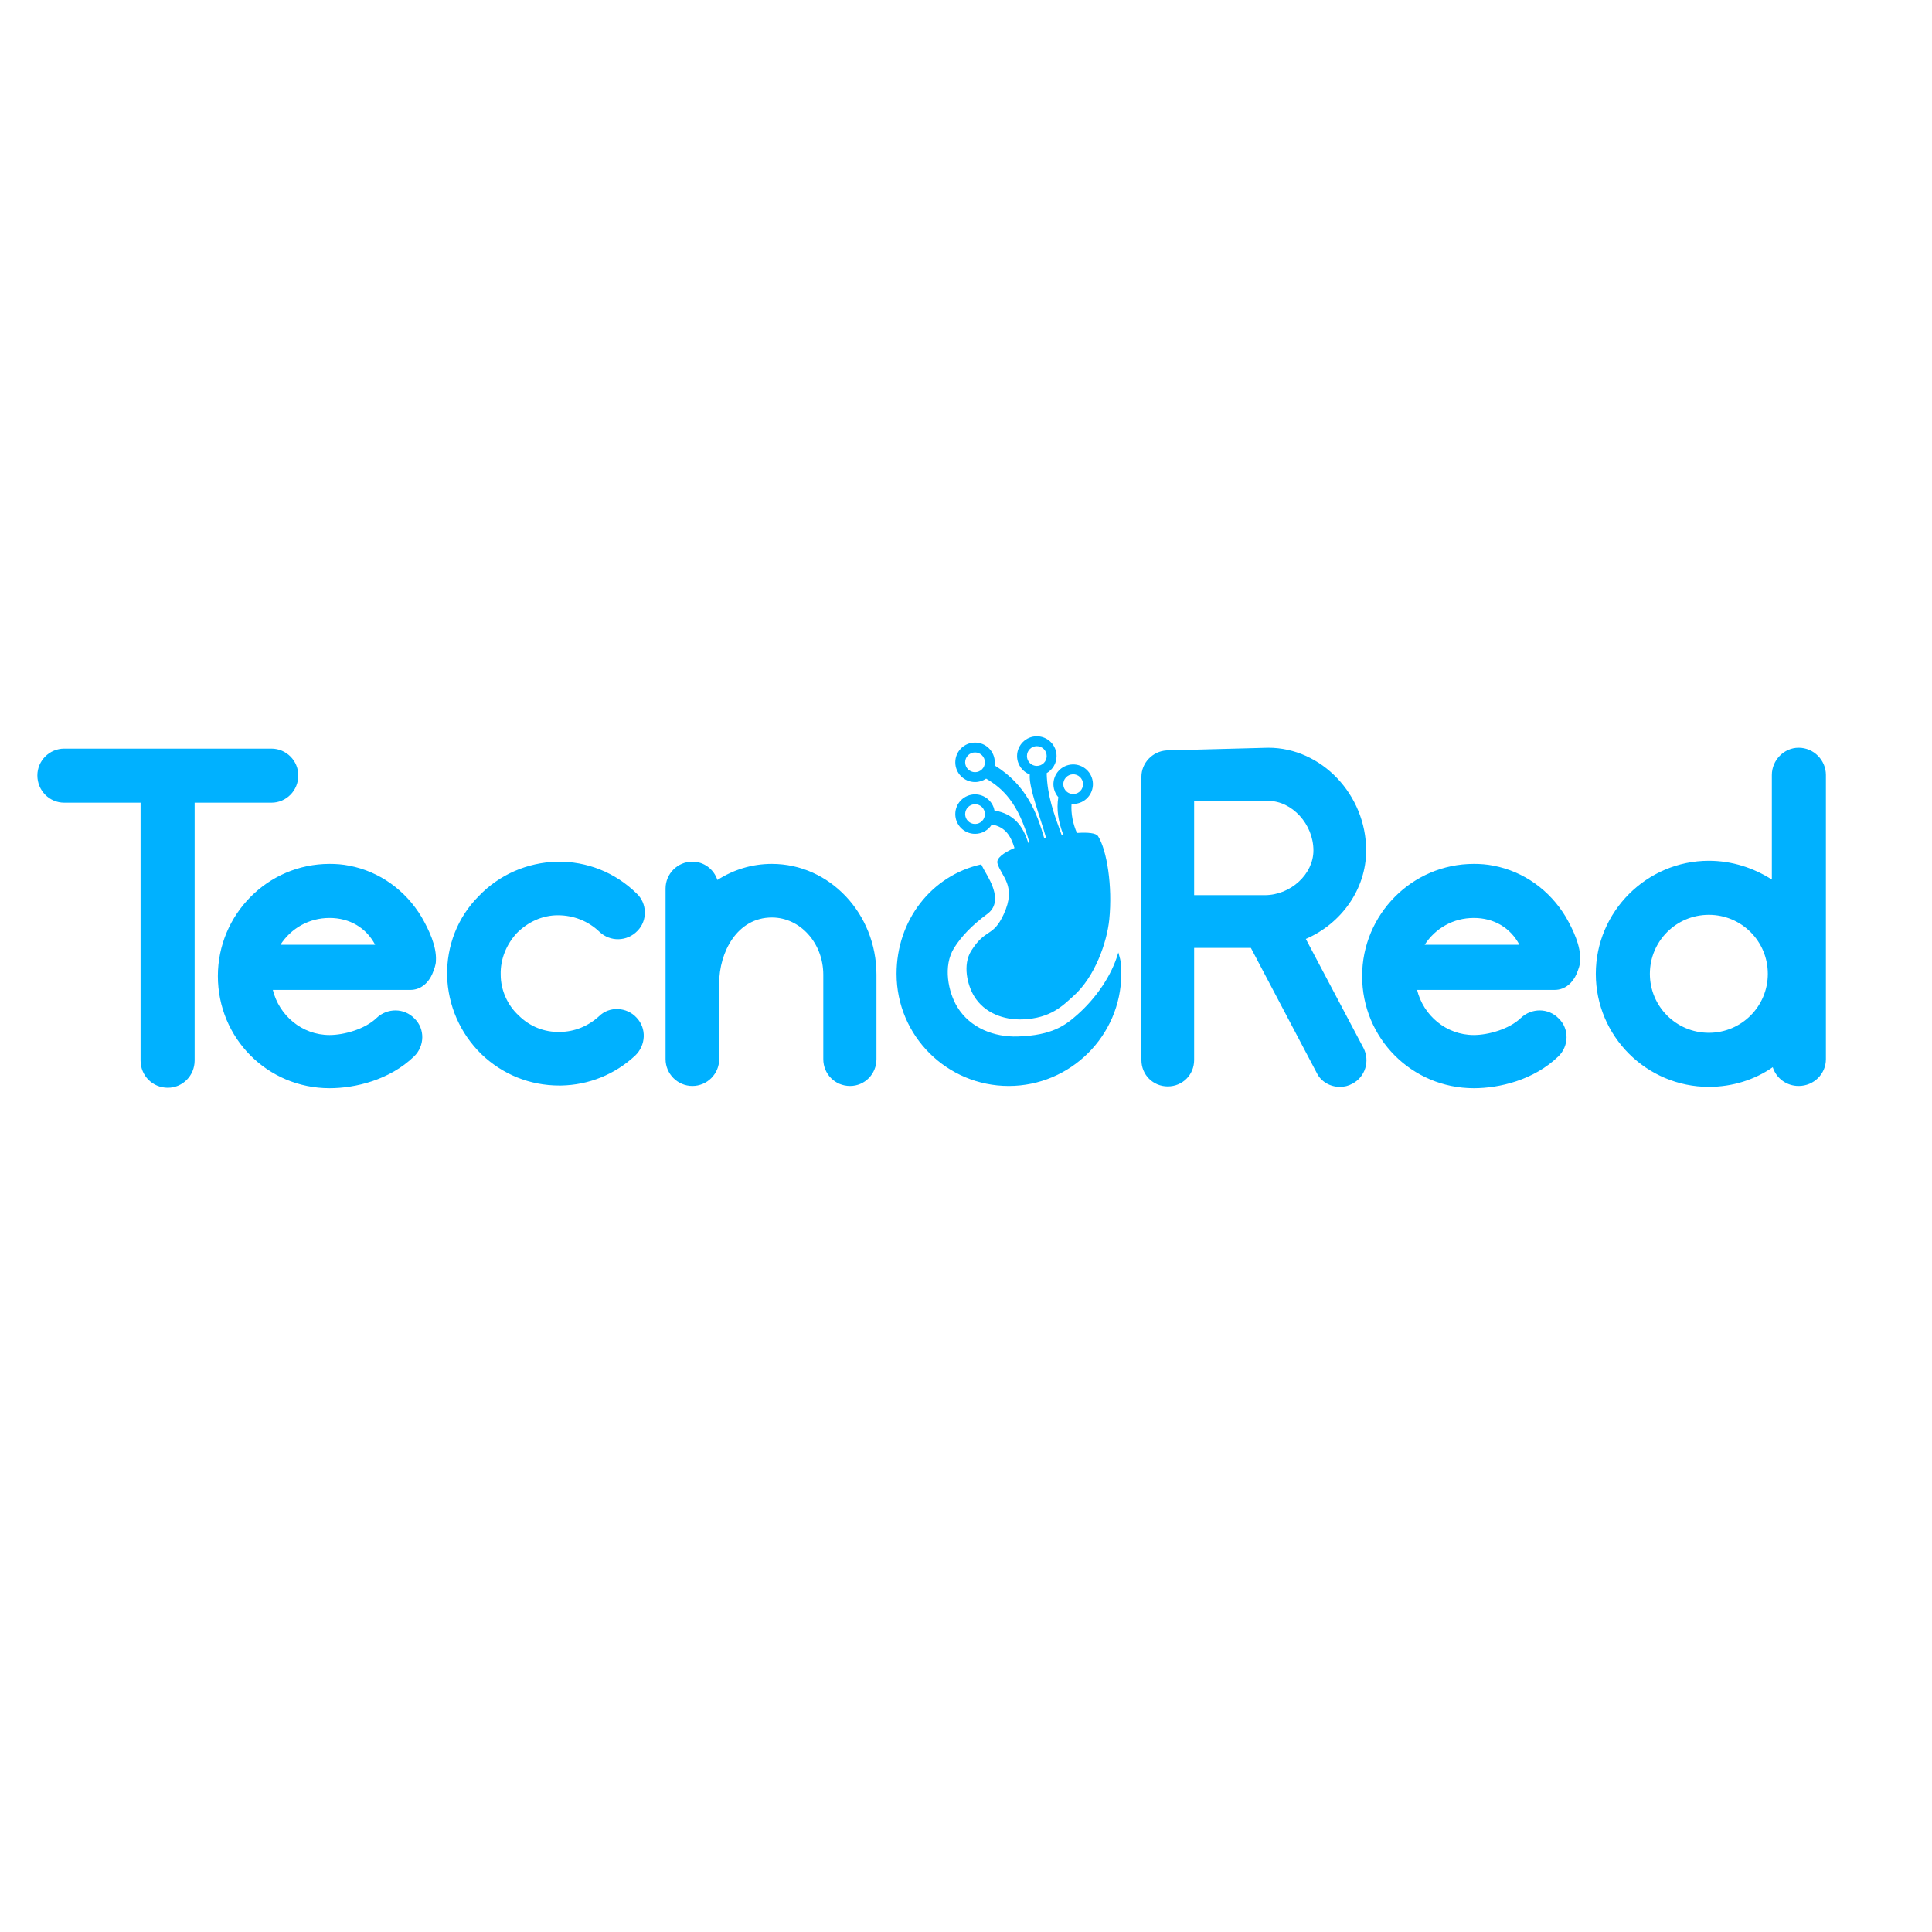
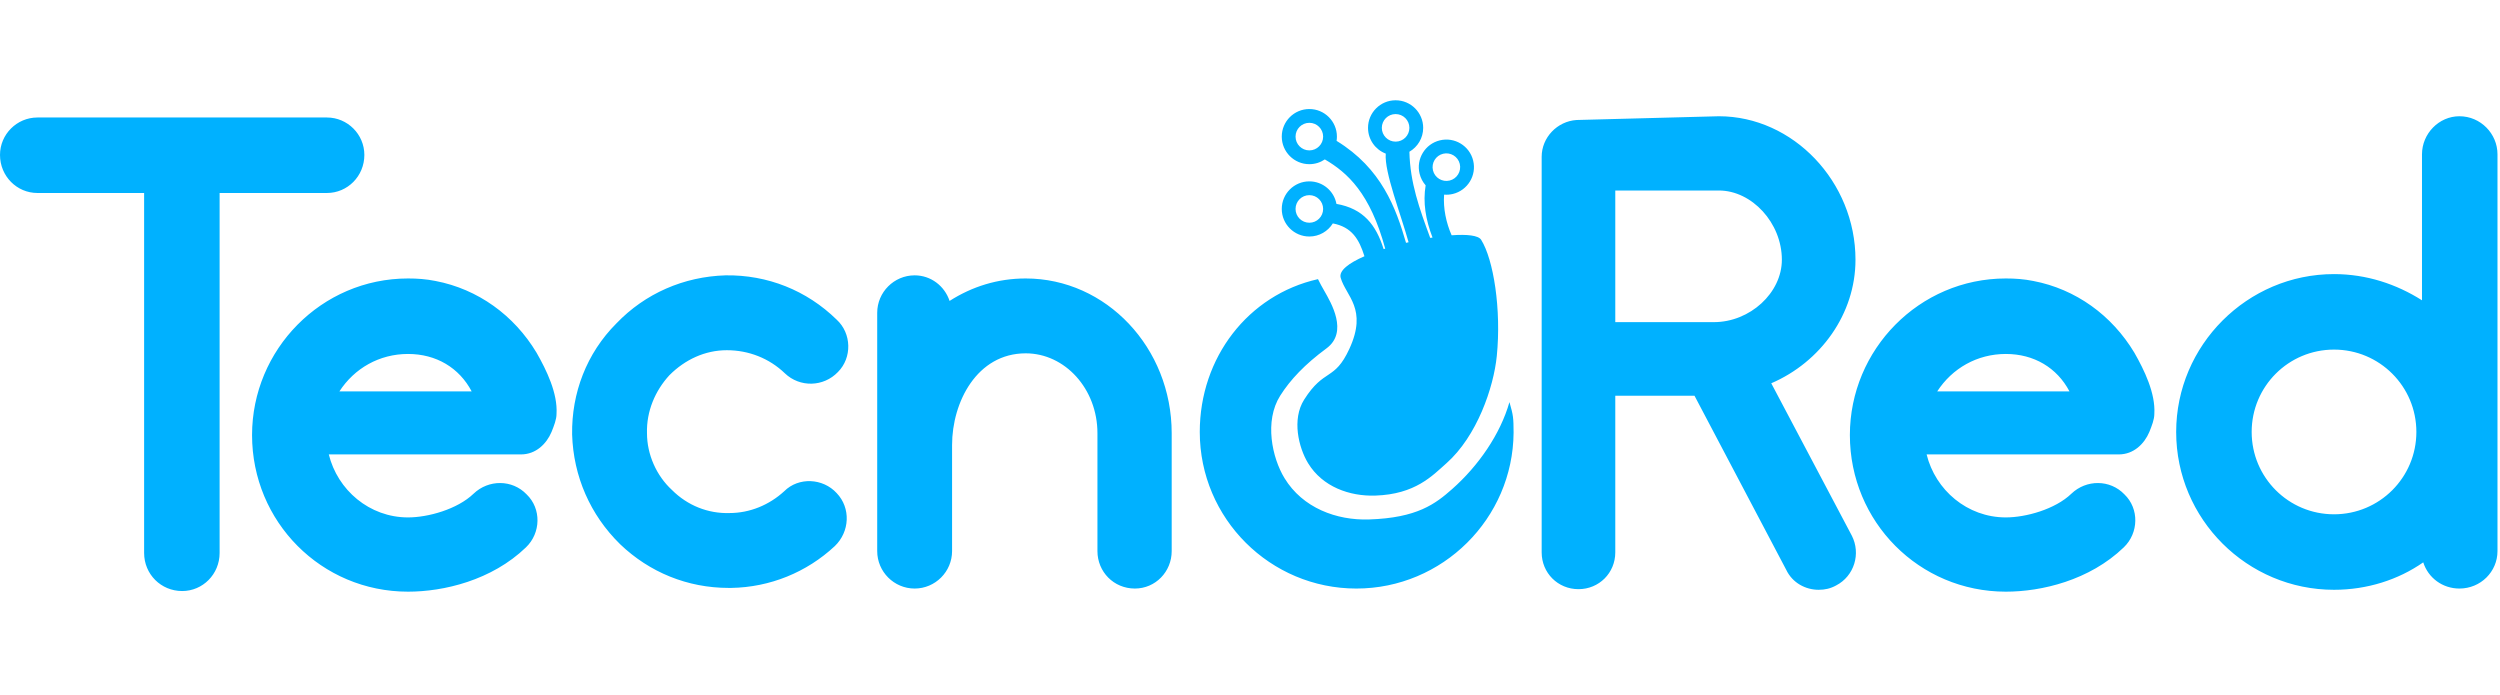
- <svg xmlns="http://www.w3.org/2000/svg" version="1.1" width="1080" height="1080" viewBox="0 0 1080 1080" xml:space="preserve">
-   <defs>
- </defs>
-   <g transform="matrix(1 0 0 1 540 540)" id="f3326307-79ee-4276-a9ed-f2ea1cd0a1da">
-     <rect style="stroke: none; stroke-width: 1; stroke-dasharray: none; stroke-linecap: butt; stroke-dashoffset: 0; stroke-linejoin: miter; stroke-miterlimit: 4; fill: rgb(255,255,255); fill-rule: nonzero; opacity: 1; visibility: hidden;" vector-effect="non-scaling-stroke" x="-540" y="-540" rx="0" ry="0" width="1080" height="1080" />
-   </g>
-   <g transform="matrix(1 0 0 1 540 540)" id="bd02b5e0-f551-4878-acd1-ef09dad817b7">
- </g>
-   <g transform="matrix(0.56 0 0 0.56 520.79 509.95)">
-     <path style="stroke: none; stroke-width: 1; stroke-dasharray: none; stroke-linecap: butt; stroke-dashoffset: 0; stroke-linejoin: round; stroke-miterlimit: 2; fill: rgb(0,177,255); fill-rule: evenodd; opacity: 1;" vector-effect="non-scaling-stroke" transform=" translate(-1283.92, -1235.96)" d="M 785.506 1297.42 C 787.29 1292.96 789.074 1288.5 789.074 1284.49 C 789.966 1269.77 781.938 1253.27 774.801 1240.78 C 758.745 1214.02 732.877 1195.28 702.548 1189.49 C 695.858 1188.15 689.614 1187.7 682.924 1187.7 C 620.928 1187.7 571.421 1238.55 571.421 1299.65 C 571.421 1361.64 620.928 1411.6 682.924 1411.6 C 708.346 1411.6 742.689 1403.57 767.219 1379.93 C 777.923 1369.67 778.369 1352.28 767.665 1342.02 C 757.407 1331.32 740.459 1331.32 729.755 1341.58 C 718.158 1352.73 697.196 1358.52 682.924 1358.52 C 655.271 1358.52 632.525 1338.9 626.281 1313.48 L 763.651 1313.48 C 774.355 1313.48 781.938 1305.89 785.506 1297.42 Z M 1927.73 1297.42 C 1929.52 1292.96 1931.3 1288.5 1931.3 1284.49 C 1932.19 1269.77 1924.16 1253.27 1917.03 1240.78 C 1900.97 1214.02 1875.11 1195.28 1844.78 1189.49 C 1838.09 1188.15 1831.84 1187.7 1825.15 1187.7 C 1763.16 1187.7 1713.65 1238.55 1713.65 1299.65 C 1713.65 1361.64 1763.16 1411.6 1825.15 1411.6 C 1850.57 1411.6 1884.92 1403.57 1909.45 1379.93 C 1920.15 1369.67 1920.6 1352.28 1909.89 1342.02 C 1899.63 1331.32 1882.69 1331.32 1871.98 1341.58 C 1860.39 1352.73 1839.42 1358.52 1825.15 1358.52 C 1797.5 1358.52 1774.75 1338.9 1768.51 1313.48 L 1905.88 1313.48 C 1916.58 1313.48 1924.16 1305.89 1927.73 1297.42 Z M 624.943 1072.63 L 417.995 1072.63 C 403.276 1072.63 391.234 1084.67 391.234 1099.39 C 391.234 1114.56 403.276 1126.6 417.995 1126.6 L 494.262 1126.6 L 494.262 1383.95 C 494.262 1399.11 506.304 1411.15 521.469 1411.15 C 536.187 1411.15 548.229 1399.11 548.229 1383.95 L 548.229 1126.6 L 624.943 1126.6 C 639.661 1126.6 651.703 1114.56 651.703 1099.39 C 651.703 1084.67 639.661 1072.63 624.943 1072.63 Z M 1714.99 1371.46 L 1657.45 1262.63 C 1692.69 1247.47 1717.66 1213.12 1717.66 1174.32 C 1717.66 1118.57 1673.06 1071.74 1619.99 1071.74 L 1518.3 1074.42 C 1504.47 1075.31 1493.32 1086.9 1493.32 1100.73 L 1493.32 1383.5 C 1493.32 1398.22 1504.92 1409.81 1519.64 1409.81 C 1534.35 1409.81 1545.95 1398.22 1545.95 1383.5 L 1545.95 1271.55 L 1602.59 1271.55 L 1668.16 1395.99 C 1672.62 1405.35 1681.98 1410.26 1691.35 1410.26 C 1695.81 1410.26 1699.82 1409.37 1703.84 1407.14 C 1716.77 1400.45 1721.68 1384.39 1714.99 1371.46 Z M 2149.4 1071.74 C 2134.68 1071.74 2122.64 1084.23 2122.64 1098.95 L 2122.64 1203.31 C 2104.35 1191.72 2082.95 1184.58 2059.75 1184.58 C 1997.76 1184.58 1946.91 1235.42 1946.91 1297.42 C 1946.91 1359.86 1997.76 1410.26 2059.75 1410.26 C 2083.39 1410.26 2105.69 1403.12 2123.53 1390.64 C 2127.1 1401.79 2137.36 1409.37 2149.4 1409.37 C 2164.56 1409.37 2176.61 1397.33 2176.61 1382.61 L 2176.61 1098.95 C 2176.61 1084.23 2164.56 1071.74 2149.4 1071.74 Z M 1333.42 1188.18 C 1334.76 1191.03 1336.38 1193.83 1338.03 1196.74 C 1342.61 1204.85 1355.38 1225.98 1339.48 1237.69 C 1324.07 1249.04 1313.64 1260.06 1306.42 1271.48 L 1306.42 1271.48 C 1294.9 1289.67 1300.63 1315.92 1309.47 1330.43 C 1322.46 1351.77 1346.7 1360.73 1369.87 1359.98 C 1404.33 1358.88 1417.38 1348.83 1429.42 1338.17 C 1447.99 1321.75 1463.76 1299.12 1470.29 1276.09 C 1473.11 1285.85 1473.17 1287.22 1473.25 1297.87 C 1472.81 1359.41 1422.41 1409.37 1360.86 1409.37 C 1299.31 1409.37 1248.91 1359.41 1248.91 1297.42 C 1248.91 1244.25 1283.51 1199.41 1333.42 1188.18 Z M 1124.47 1187.7 C 1104.4 1187.7 1086.12 1193.5 1070.06 1203.76 C 1066.49 1193.05 1056.68 1185.47 1045.08 1185.47 C 1030.36 1185.47 1018.32 1197.51 1018.32 1212.23 L 1018.32 1382.61 C 1018.32 1397.33 1030.36 1409.37 1045.08 1409.37 C 1059.8 1409.37 1071.84 1397.33 1071.84 1382.61 L 1071.84 1306.79 C 1071.84 1276.01 1089.68 1241.22 1124.47 1241.22 C 1152.57 1241.22 1175.76 1266.64 1175.76 1298.31 L 1175.76 1382.61 C 1175.76 1397.33 1187.36 1409.37 1202.52 1409.37 C 1217.24 1409.37 1228.84 1397.33 1228.84 1382.61 L 1228.84 1298.31 C 1228.84 1237.21 1182.01 1187.7 1124.47 1187.7 Z M 912.172 1408.92 C 882.735 1408.92 855.529 1397.77 834.567 1377.7 C 813.158 1356.74 801.116 1329.09 800.224 1299.2 C 799.778 1269.77 810.482 1241.22 831.89 1219.82 C 852.407 1198.41 880.059 1186.36 909.942 1185.47 C 939.825 1185.03 967.923 1196.18 989.332 1217.14 C 1000.04 1226.95 1000.48 1244.35 990.224 1254.6 C 979.965 1265.31 963.017 1265.75 952.313 1255.5 C 941.163 1244.79 926.444 1238.99 910.834 1238.99 C 895.224 1238.99 880.951 1245.68 869.801 1256.83 C 859.543 1267.98 853.299 1282.7 853.745 1298.31 C 853.745 1313.48 860.435 1328.64 871.585 1338.9 C 882.735 1350.05 897.454 1355.85 912.618 1355.4 C 927.336 1355.4 941.163 1349.6 951.867 1339.79 C 962.125 1329.53 979.519 1330.42 989.332 1341.13 C 999.59 1351.83 998.698 1368.78 987.993 1379.04 C 967.923 1397.77 941.609 1408.48 913.956 1408.92 L 912.172 1408.92 Z M 2059.75 1356.29 C 2027.19 1356.29 2000.88 1329.98 2000.88 1297.42 C 2000.88 1264.86 2027.19 1238.55 2059.75 1238.55 C 2092.31 1238.55 2118.62 1264.86 2118.62 1297.42 C 2118.62 1329.98 2092.31 1356.29 2059.75 1356.29 Z M 1398.18 1161.81 C 1392.78 1142.13 1380.72 1111.6 1381.87 1098.45 C 1374.46 1095.62 1369.19 1088.44 1369.19 1080.04 C 1369.19 1069.16 1378.03 1060.32 1388.9 1060.32 C 1399.79 1060.32 1408.62 1069.16 1408.62 1080.04 C 1408.62 1087.33 1404.65 1093.7 1398.77 1097.11 C 1399.27 1119.45 1405.92 1137.63 1413.65 1158.71 L 1414.75 1158.54 L 1415.3 1158.45 C 1410.33 1145.55 1408.37 1133.27 1410.38 1121.13 C 1408.35 1118.81 1406.83 1115.98 1406.05 1112.78 C 1403.48 1102.21 1409.97 1091.54 1420.54 1088.97 C 1431.12 1086.4 1441.79 1092.89 1444.36 1103.46 C 1446.93 1114.04 1440.43 1124.71 1429.86 1127.28 C 1427.75 1127.79 1425.63 1127.94 1423.57 1127.77 C 1422.86 1137.6 1425.02 1147.87 1428.96 1156.83 C 1439.87 1156.04 1448.06 1156.88 1450.06 1160.05 C 1458.9 1174.11 1464.58 1209.83 1461.24 1243.16 C 1459 1265.62 1447.09 1300.48 1425.19 1319.85 C 1415.19 1328.7 1403 1342 1374.38 1342.92 C 1356.02 1343.51 1336.65 1336.69 1326.35 1319.77 C 1319.54 1308.58 1314.63 1288.37 1323.51 1274.35 C 1337.9 1251.62 1345.11 1261.31 1355.85 1238.03 C 1369.08 1209.35 1353.39 1200.35 1349.65 1187.24 C 1348.19 1182.14 1355.44 1176.69 1366.63 1171.82 C 1362.81 1159.61 1357.62 1150.94 1344.03 1148.34 C 1340.55 1153.96 1334.33 1157.71 1327.24 1157.71 C 1316.36 1157.71 1307.53 1148.88 1307.53 1138 C 1307.53 1127.12 1316.36 1118.29 1327.24 1118.29 C 1336.89 1118.29 1344.93 1125.23 1346.62 1134.39 C 1365.92 1137.78 1374.89 1149.39 1380.35 1166.71 L 1381.48 1166.36 C 1370.68 1126.67 1354.52 1112.08 1338.32 1102.59 C 1335.16 1104.74 1331.35 1106 1327.24 1106 C 1316.36 1106 1307.53 1097.17 1307.53 1086.29 C 1307.53 1075.41 1316.36 1066.58 1327.24 1066.58 C 1338.12 1066.58 1346.95 1075.41 1346.95 1086.29 C 1346.95 1087.33 1346.87 1088.35 1346.72 1089.34 C 1378.88 1109.04 1389.12 1137.27 1396.36 1162.24 C 1396.96 1162.1 1397.57 1161.95 1398.18 1161.81 Z M 682.924 1241.67 C 702.994 1241.67 719.496 1251.48 728.416 1268.43 L 633.863 1268.43 C 644.567 1251.93 662.407 1241.67 682.924 1241.67 Z M 1825.15 1241.67 C 1845.22 1241.67 1861.72 1251.48 1870.64 1268.43 L 1776.09 1268.43 C 1786.8 1251.93 1804.63 1241.67 1825.15 1241.67 Z M 1545.95 1124.82 L 1619.99 1124.82 C 1643.63 1124.82 1665.03 1148.01 1665.03 1174.32 C 1665.03 1197.96 1642.29 1218.92 1616.42 1218.92 L 1545.95 1218.92 L 1545.95 1124.82 Z M 1327.24 1128.14 C 1332.68 1128.14 1337.1 1132.56 1337.1 1138 C 1337.1 1143.44 1332.68 1147.86 1327.24 1147.86 C 1321.8 1147.86 1317.38 1143.44 1317.38 1138 C 1317.38 1132.56 1321.8 1128.14 1327.24 1128.14 Z M 1422.87 1098.54 C 1428.16 1097.26 1433.49 1100.51 1434.78 1105.79 C 1436.06 1111.08 1432.82 1116.41 1427.53 1117.7 C 1422.24 1118.98 1416.91 1115.74 1415.62 1110.45 C 1414.34 1105.16 1417.59 1099.83 1422.87 1098.54 Z M 1327.24 1076.43 C 1332.68 1076.43 1337.1 1080.85 1337.1 1086.29 C 1337.1 1091.73 1332.68 1096.15 1327.24 1096.15 C 1321.8 1096.15 1317.38 1091.73 1317.38 1086.29 C 1317.38 1080.85 1321.8 1076.43 1327.24 1076.43 Z M 1388.9 1070.18 C 1394.35 1070.18 1398.76 1074.6 1398.76 1080.04 C 1398.76 1085.48 1394.35 1089.89 1388.9 1089.89 C 1383.46 1089.89 1379.05 1085.48 1379.05 1080.04 C 1379.05 1074.6 1383.46 1070.18 1388.9 1070.18 Z" stroke-linecap="round" />
+ <svg xmlns="http://www.w3.org/2000/svg" width="1080" height="300" viewBox="0 0 982 194" version="1.1" style="fill-rule:evenodd;clip-rule:evenodd;stroke-linejoin:round;stroke-miterlimit:2;">
+   <g transform="matrix(1,0,0,1,-6.61604,-12.2372)">
+     <g transform="matrix(0.549472,0,0,0.549472,-208.356,-570.379)">
+       <path d="M785.506,1297.42C787.29,1292.96 789.074,1288.5 789.074,1284.49C789.966,1269.77 781.938,1253.27 774.801,1240.78C758.745,1214.02 732.877,1195.28 702.548,1189.49C695.858,1188.15 689.614,1187.7 682.924,1187.7C620.928,1187.7 571.421,1238.55 571.421,1299.65C571.421,1361.64 620.928,1411.6 682.924,1411.6C708.346,1411.6 742.689,1403.57 767.219,1379.93C777.923,1369.67 778.369,1352.28 767.665,1342.02C757.407,1331.32 740.459,1331.32 729.755,1341.58C718.158,1352.73 697.196,1358.52 682.924,1358.52C655.271,1358.52 632.525,1338.9 626.281,1313.48L763.651,1313.48C774.355,1313.48 781.938,1305.89 785.506,1297.42ZM1927.73,1297.42C1929.52,1292.96 1931.3,1288.5 1931.3,1284.49C1932.19,1269.77 1924.16,1253.27 1917.03,1240.78C1900.97,1214.02 1875.11,1195.28 1844.78,1189.49C1838.09,1188.15 1831.84,1187.7 1825.15,1187.7C1763.16,1187.7 1713.65,1238.55 1713.65,1299.65C1713.65,1361.64 1763.16,1411.6 1825.15,1411.6C1850.57,1411.6 1884.92,1403.57 1909.45,1379.93C1920.15,1369.67 1920.6,1352.28 1909.89,1342.02C1899.63,1331.32 1882.69,1331.32 1871.98,1341.58C1860.39,1352.73 1839.42,1358.52 1825.15,1358.52C1797.5,1358.52 1774.75,1338.9 1768.51,1313.48L1905.88,1313.48C1916.58,1313.48 1924.16,1305.89 1927.73,1297.42ZM624.943,1072.63L417.995,1072.63C403.276,1072.63 391.234,1084.67 391.234,1099.39C391.234,1114.56 403.276,1126.6 417.995,1126.6L494.262,1126.6L494.262,1383.95C494.262,1399.11 506.304,1411.15 521.469,1411.15C536.187,1411.15 548.229,1399.11 548.229,1383.95L548.229,1126.6L624.943,1126.6C639.661,1126.6 651.703,1114.56 651.703,1099.39C651.703,1084.67 639.661,1072.63 624.943,1072.63ZM1714.99,1371.46L1657.45,1262.63C1692.69,1247.47 1717.66,1213.12 1717.66,1174.32C1717.66,1118.57 1673.06,1071.74 1619.99,1071.74L1518.3,1074.42C1504.47,1075.31 1493.32,1086.9 1493.32,1100.73L1493.32,1383.5C1493.32,1398.22 1504.92,1409.81 1519.64,1409.81C1534.35,1409.81 1545.95,1398.22 1545.95,1383.5L1545.95,1271.55L1602.59,1271.55L1668.16,1395.99C1672.62,1405.35 1681.98,1410.26 1691.35,1410.26C1695.81,1410.26 1699.82,1409.37 1703.84,1407.14C1716.77,1400.45 1721.68,1384.39 1714.99,1371.46ZM2149.4,1071.74C2134.68,1071.74 2122.64,1084.23 2122.64,1098.95L2122.64,1203.31C2104.35,1191.72 2082.95,1184.58 2059.75,1184.58C1997.76,1184.58 1946.91,1235.42 1946.91,1297.42C1946.91,1359.86 1997.76,1410.26 2059.75,1410.26C2083.39,1410.26 2105.69,1403.12 2123.53,1390.64C2127.1,1401.79 2137.36,1409.37 2149.4,1409.37C2164.56,1409.37 2176.61,1397.33 2176.61,1382.61L2176.61,1098.95C2176.61,1084.23 2164.56,1071.74 2149.4,1071.74ZM1333.42,1188.18C1334.76,1191.03 1336.38,1193.83 1338.03,1196.74C1342.61,1204.85 1355.38,1225.98 1339.48,1237.69C1324.07,1249.04 1313.64,1260.06 1306.42,1271.48C1294.9,1289.67 1300.63,1315.92 1309.47,1330.43C1322.46,1351.77 1346.7,1360.73 1369.87,1359.98C1404.33,1358.88 1417.38,1348.83 1429.42,1338.17C1447.99,1321.75 1463.76,1299.12 1470.29,1276.09C1473.11,1285.85 1473.17,1287.22 1473.25,1297.87C1472.81,1359.41 1422.41,1409.37 1360.86,1409.37C1299.31,1409.37 1248.91,1359.41 1248.91,1297.42C1248.91,1244.25 1283.51,1199.41 1333.42,1188.18ZM1124.47,1187.7C1104.4,1187.7 1086.12,1193.5 1070.06,1203.76C1066.49,1193.05 1056.68,1185.47 1045.08,1185.47C1030.36,1185.47 1018.32,1197.51 1018.32,1212.23L1018.32,1382.61C1018.32,1397.33 1030.36,1409.37 1045.08,1409.37C1059.8,1409.37 1071.84,1397.33 1071.84,1382.61L1071.84,1306.79C1071.84,1276.01 1089.68,1241.22 1124.47,1241.22C1152.57,1241.22 1175.76,1266.64 1175.76,1298.31L1175.76,1382.61C1175.76,1397.33 1187.36,1409.37 1202.52,1409.37C1217.24,1409.37 1228.84,1397.33 1228.84,1382.61L1228.84,1298.31C1228.84,1237.21 1182.01,1187.7 1124.47,1187.7ZM912.172,1408.92C882.735,1408.92 855.529,1397.77 834.567,1377.7C813.158,1356.74 801.116,1329.09 800.224,1299.2C799.778,1269.77 810.482,1241.22 831.89,1219.82C852.407,1198.41 880.059,1186.36 909.942,1185.47C939.825,1185.03 967.923,1196.18 989.332,1217.14C1000.04,1226.95 1000.48,1244.35 990.224,1254.6C979.965,1265.31 963.017,1265.75 952.313,1255.5C941.163,1244.79 926.444,1238.99 910.834,1238.99C895.224,1238.99 880.951,1245.68 869.801,1256.83C859.543,1267.98 853.299,1282.7 853.745,1298.31C853.745,1313.48 860.435,1328.64 871.585,1338.9C882.735,1350.05 897.454,1355.85 912.618,1355.4C927.336,1355.4 941.163,1349.6 951.867,1339.79C962.125,1329.53 979.519,1330.42 989.332,1341.13C999.59,1351.83 998.698,1368.78 987.993,1379.04C967.923,1397.77 941.609,1408.48 913.956,1408.92L912.172,1408.92ZM2059.75,1356.29C2027.19,1356.29 2000.88,1329.98 2000.88,1297.42C2000.88,1264.86 2027.19,1238.55 2059.75,1238.55C2092.31,1238.55 2118.62,1264.86 2118.62,1297.42C2118.62,1329.98 2092.31,1356.29 2059.75,1356.29ZM1398.18,1161.81C1392.78,1142.13 1380.72,1111.6 1381.87,1098.45C1374.46,1095.62 1369.19,1088.44 1369.19,1080.04C1369.19,1069.16 1378.03,1060.32 1388.9,1060.32C1399.79,1060.32 1408.62,1069.16 1408.62,1080.04C1408.62,1087.33 1404.65,1093.7 1398.77,1097.11C1399.27,1119.45 1405.92,1137.63 1413.65,1158.71L1414.75,1158.54L1415.3,1158.45C1410.33,1145.55 1408.37,1133.27 1410.38,1121.13C1408.35,1118.81 1406.83,1115.98 1406.05,1112.78C1403.48,1102.21 1409.97,1091.54 1420.54,1088.97C1431.12,1086.4 1441.79,1092.89 1444.36,1103.46C1446.93,1114.04 1440.43,1124.71 1429.86,1127.28C1427.75,1127.79 1425.63,1127.94 1423.57,1127.77C1422.86,1137.6 1425.02,1147.87 1428.96,1156.83C1439.87,1156.04 1448.06,1156.88 1450.06,1160.05C1458.9,1174.11 1464.58,1209.83 1461.24,1243.16C1459,1265.62 1447.09,1300.48 1425.19,1319.85C1415.19,1328.7 1403,1342 1374.38,1342.92C1356.02,1343.51 1336.65,1336.69 1326.35,1319.77C1319.54,1308.58 1314.63,1288.37 1323.51,1274.35C1337.9,1251.62 1345.11,1261.31 1355.85,1238.03C1369.08,1209.35 1353.39,1200.35 1349.65,1187.24C1348.19,1182.14 1355.44,1176.69 1366.63,1171.82C1362.81,1159.61 1357.62,1150.94 1344.03,1148.34C1340.55,1153.96 1334.33,1157.71 1327.24,1157.71C1316.36,1157.71 1307.53,1148.88 1307.53,1138C1307.53,1127.12 1316.36,1118.29 1327.24,1118.29C1336.89,1118.29 1344.93,1125.23 1346.62,1134.39C1365.92,1137.78 1374.89,1149.39 1380.35,1166.71L1381.48,1166.36C1370.68,1126.67 1354.52,1112.08 1338.32,1102.59C1335.16,1104.74 1331.35,1106 1327.24,1106C1316.36,1106 1307.53,1097.17 1307.53,1086.29C1307.53,1075.41 1316.36,1066.58 1327.24,1066.58C1338.12,1066.58 1346.95,1075.41 1346.95,1086.29C1346.95,1087.33 1346.87,1088.35 1346.72,1089.34C1378.88,1109.04 1389.12,1137.27 1396.36,1162.24C1396.96,1162.1 1397.57,1161.95 1398.18,1161.81ZM682.924,1241.67C702.994,1241.67 719.496,1251.48 728.416,1268.43L633.863,1268.43C644.567,1251.93 662.407,1241.67 682.924,1241.67ZM1825.15,1241.67C1845.22,1241.67 1861.72,1251.48 1870.64,1268.43L1776.09,1268.43C1786.8,1251.93 1804.63,1241.67 1825.15,1241.67ZM1545.95,1124.82L1619.99,1124.82C1643.63,1124.82 1665.03,1148.01 1665.03,1174.32C1665.03,1197.96 1642.29,1218.92 1616.42,1218.92L1545.95,1218.92L1545.95,1124.82ZM1327.24,1128.14C1332.68,1128.14 1337.1,1132.56 1337.1,1138C1337.1,1143.44 1332.68,1147.86 1327.24,1147.86C1321.8,1147.86 1317.38,1143.44 1317.38,1138C1317.38,1132.56 1321.8,1128.14 1327.24,1128.14ZM1422.87,1098.54C1428.16,1097.26 1433.49,1100.51 1434.78,1105.79C1436.06,1111.08 1432.82,1116.41 1427.53,1117.7C1422.24,1118.98 1416.91,1115.74 1415.62,1110.45C1414.34,1105.16 1417.59,1099.83 1422.87,1098.54ZM1327.24,1076.43C1332.68,1076.43 1337.1,1080.85 1337.1,1086.29C1337.1,1091.73 1332.68,1096.15 1327.24,1096.15C1321.8,1096.15 1317.38,1091.73 1317.38,1086.29C1317.38,1080.85 1321.8,1076.43 1327.24,1076.43ZM1388.9,1070.18C1394.35,1070.18 1398.76,1074.6 1398.76,1080.04C1398.76,1085.48 1394.35,1089.89 1388.9,1089.89C1383.46,1089.89 1379.05,1085.48 1379.05,1080.04C1379.05,1074.6 1383.46,1070.18 1388.9,1070.18Z" style="fill:rgb(0,177,255);" />
+     </g>
  </g>
</svg>
